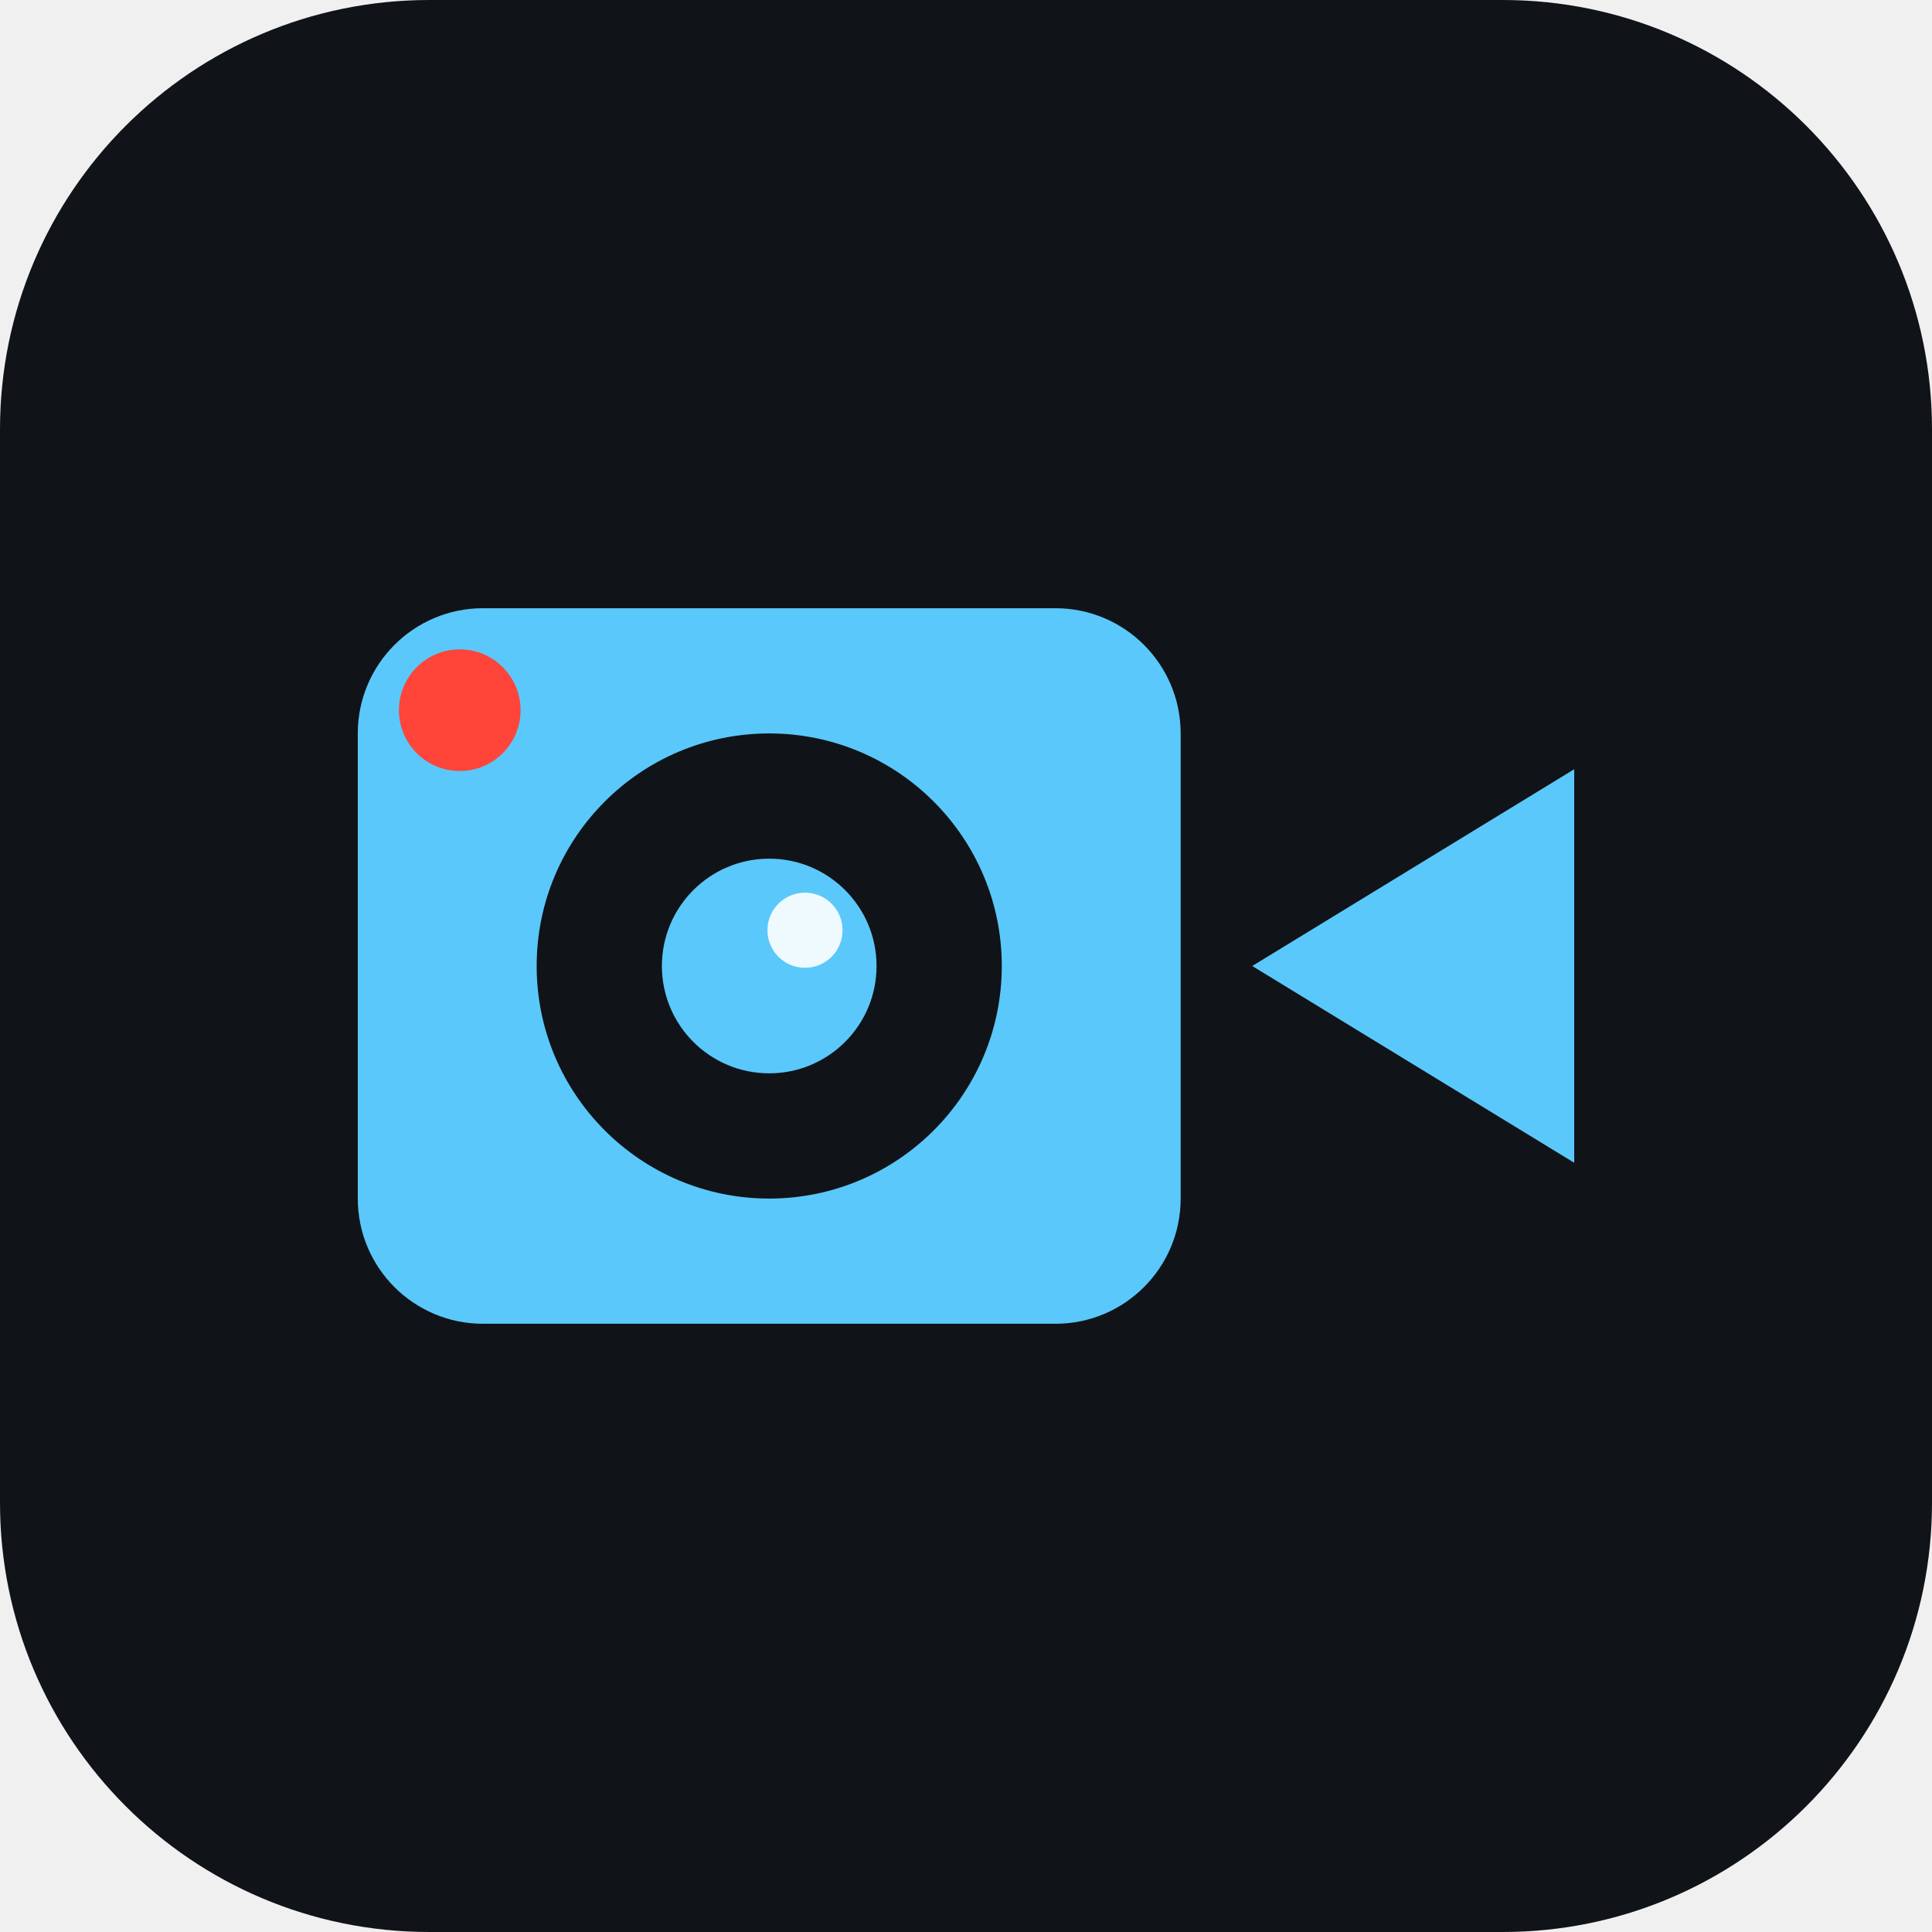
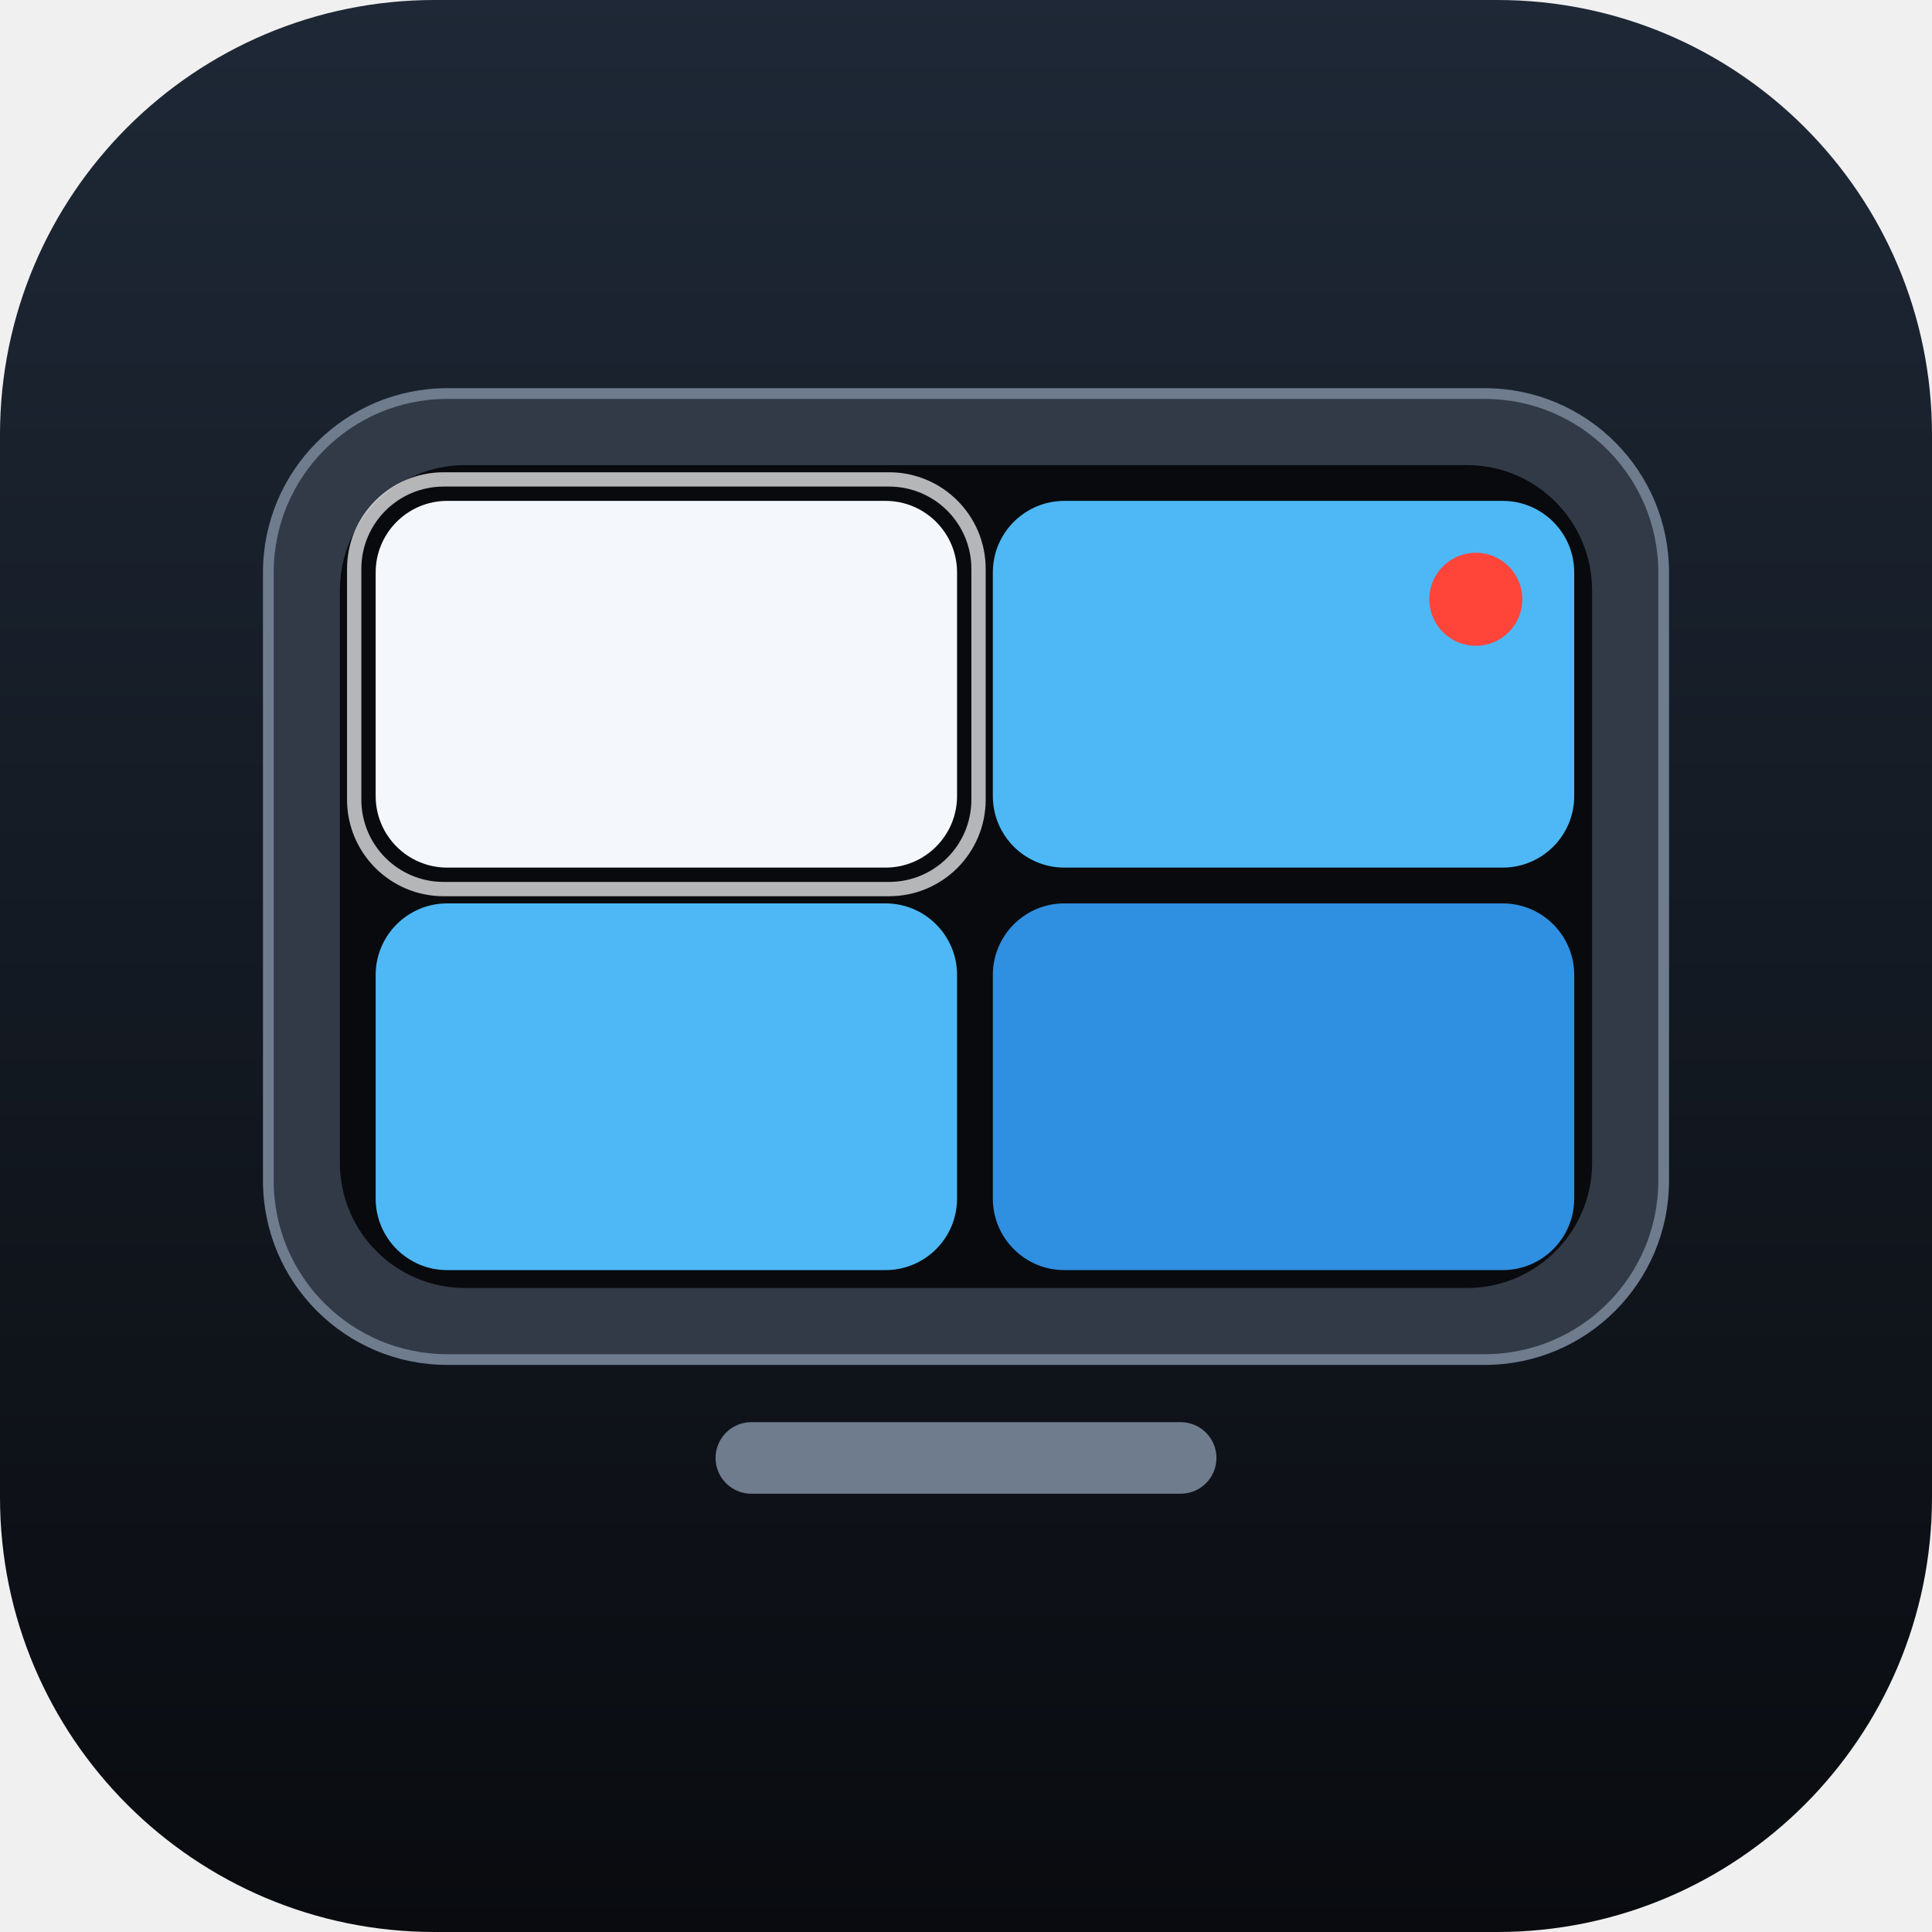
<svg xmlns="http://www.w3.org/2000/svg" viewBox="0 0 108 108" width="1024" height="1024">
-   <rect width="108" height="108" rx="24" fill="#101318" />
-   <rect x="20" y="34" width="46" height="40" rx="7" fill="#5AC8FA" />
-   <path d="M70 54l18-11v22z" fill="#5AC8FA" />
-   <circle cx="43" cy="54" r="13" fill="#101318" />
-   <circle cx="43" cy="54" r="6" fill="#5AC8FA" />
-   <circle cx="45" cy="52" r="2.1" fill="#fff" fill-opacity=".9" />
-   <circle cx="25.7" cy="39.7" r="3.4" fill="#FF453A" />
+   <defs>
+     <linearGradient id="bg" x1="0" y1="0" x2="0" y2="1">
+       <stop offset="0" stop-color="#1E2836" />
+       <stop offset="1" stop-color="#090B0F" />
+     </linearGradient>
+   </defs>
+   <rect width="108" height="108" rx="24.3" fill="url(#bg)" />
+   <rect x="15" y="22" width="78" height="54" rx="10" fill="#323A47" stroke="#6E7C8E" stroke-width=".6" />
+   <rect x="19" y="26" width="70" height="46" rx="7" fill="#080A0E" />
+   <rect x="21" y="28" width="32.5" height="20.5" rx="4" fill="#F4F8FC" />
+   <rect x="19.8" y="26.8" width="34.9" height="22.9" rx="5" fill="none" stroke="#fff" stroke-opacity=".7" stroke-width=".8" />
+   <rect x="55.5" y="28" width="32.5" height="20.5" rx="4" fill="#4DB8F5" />
+   <rect x="21" y="50.5" width="32.5" height="20.5" rx="4" fill="#4DB8F5" />
+   <rect x="55.5" y="50.5" width="32.5" height="20.5" rx="4" fill="#2F8FE0" />
+   <circle cx="82.5" cy="33.5" r="2.6" fill="#FF453A" />
+   <rect x="40" y="79.5" width="28" height="4" rx="2" fill="#6E7C8E" />
</svg>
